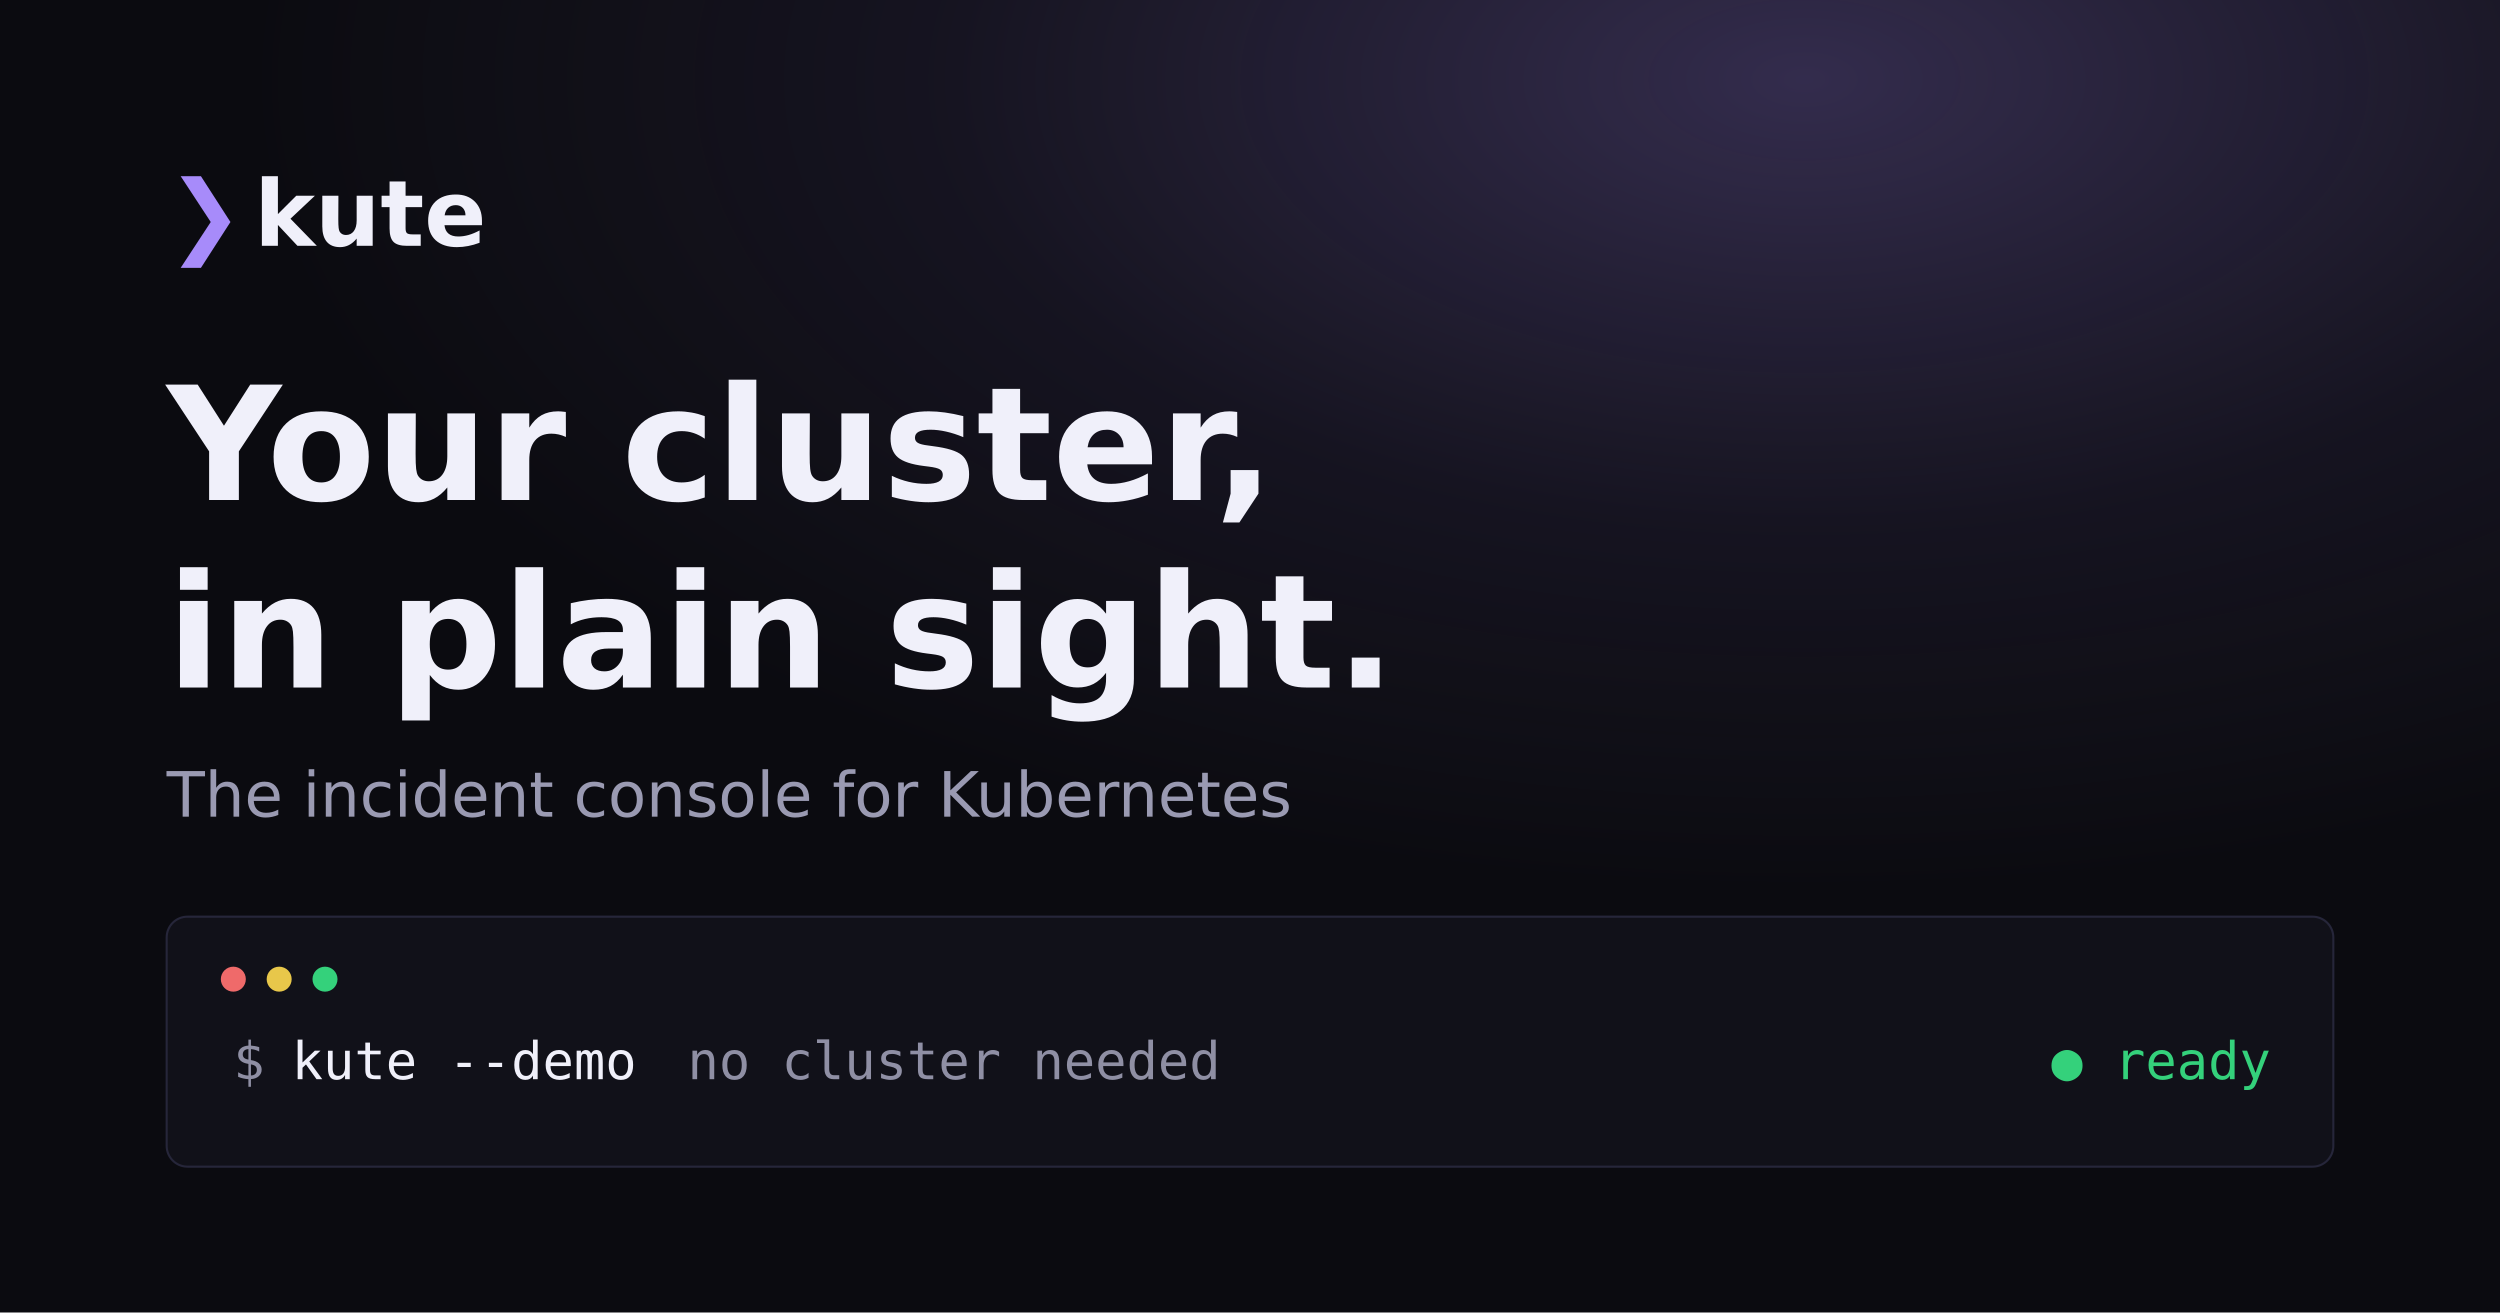
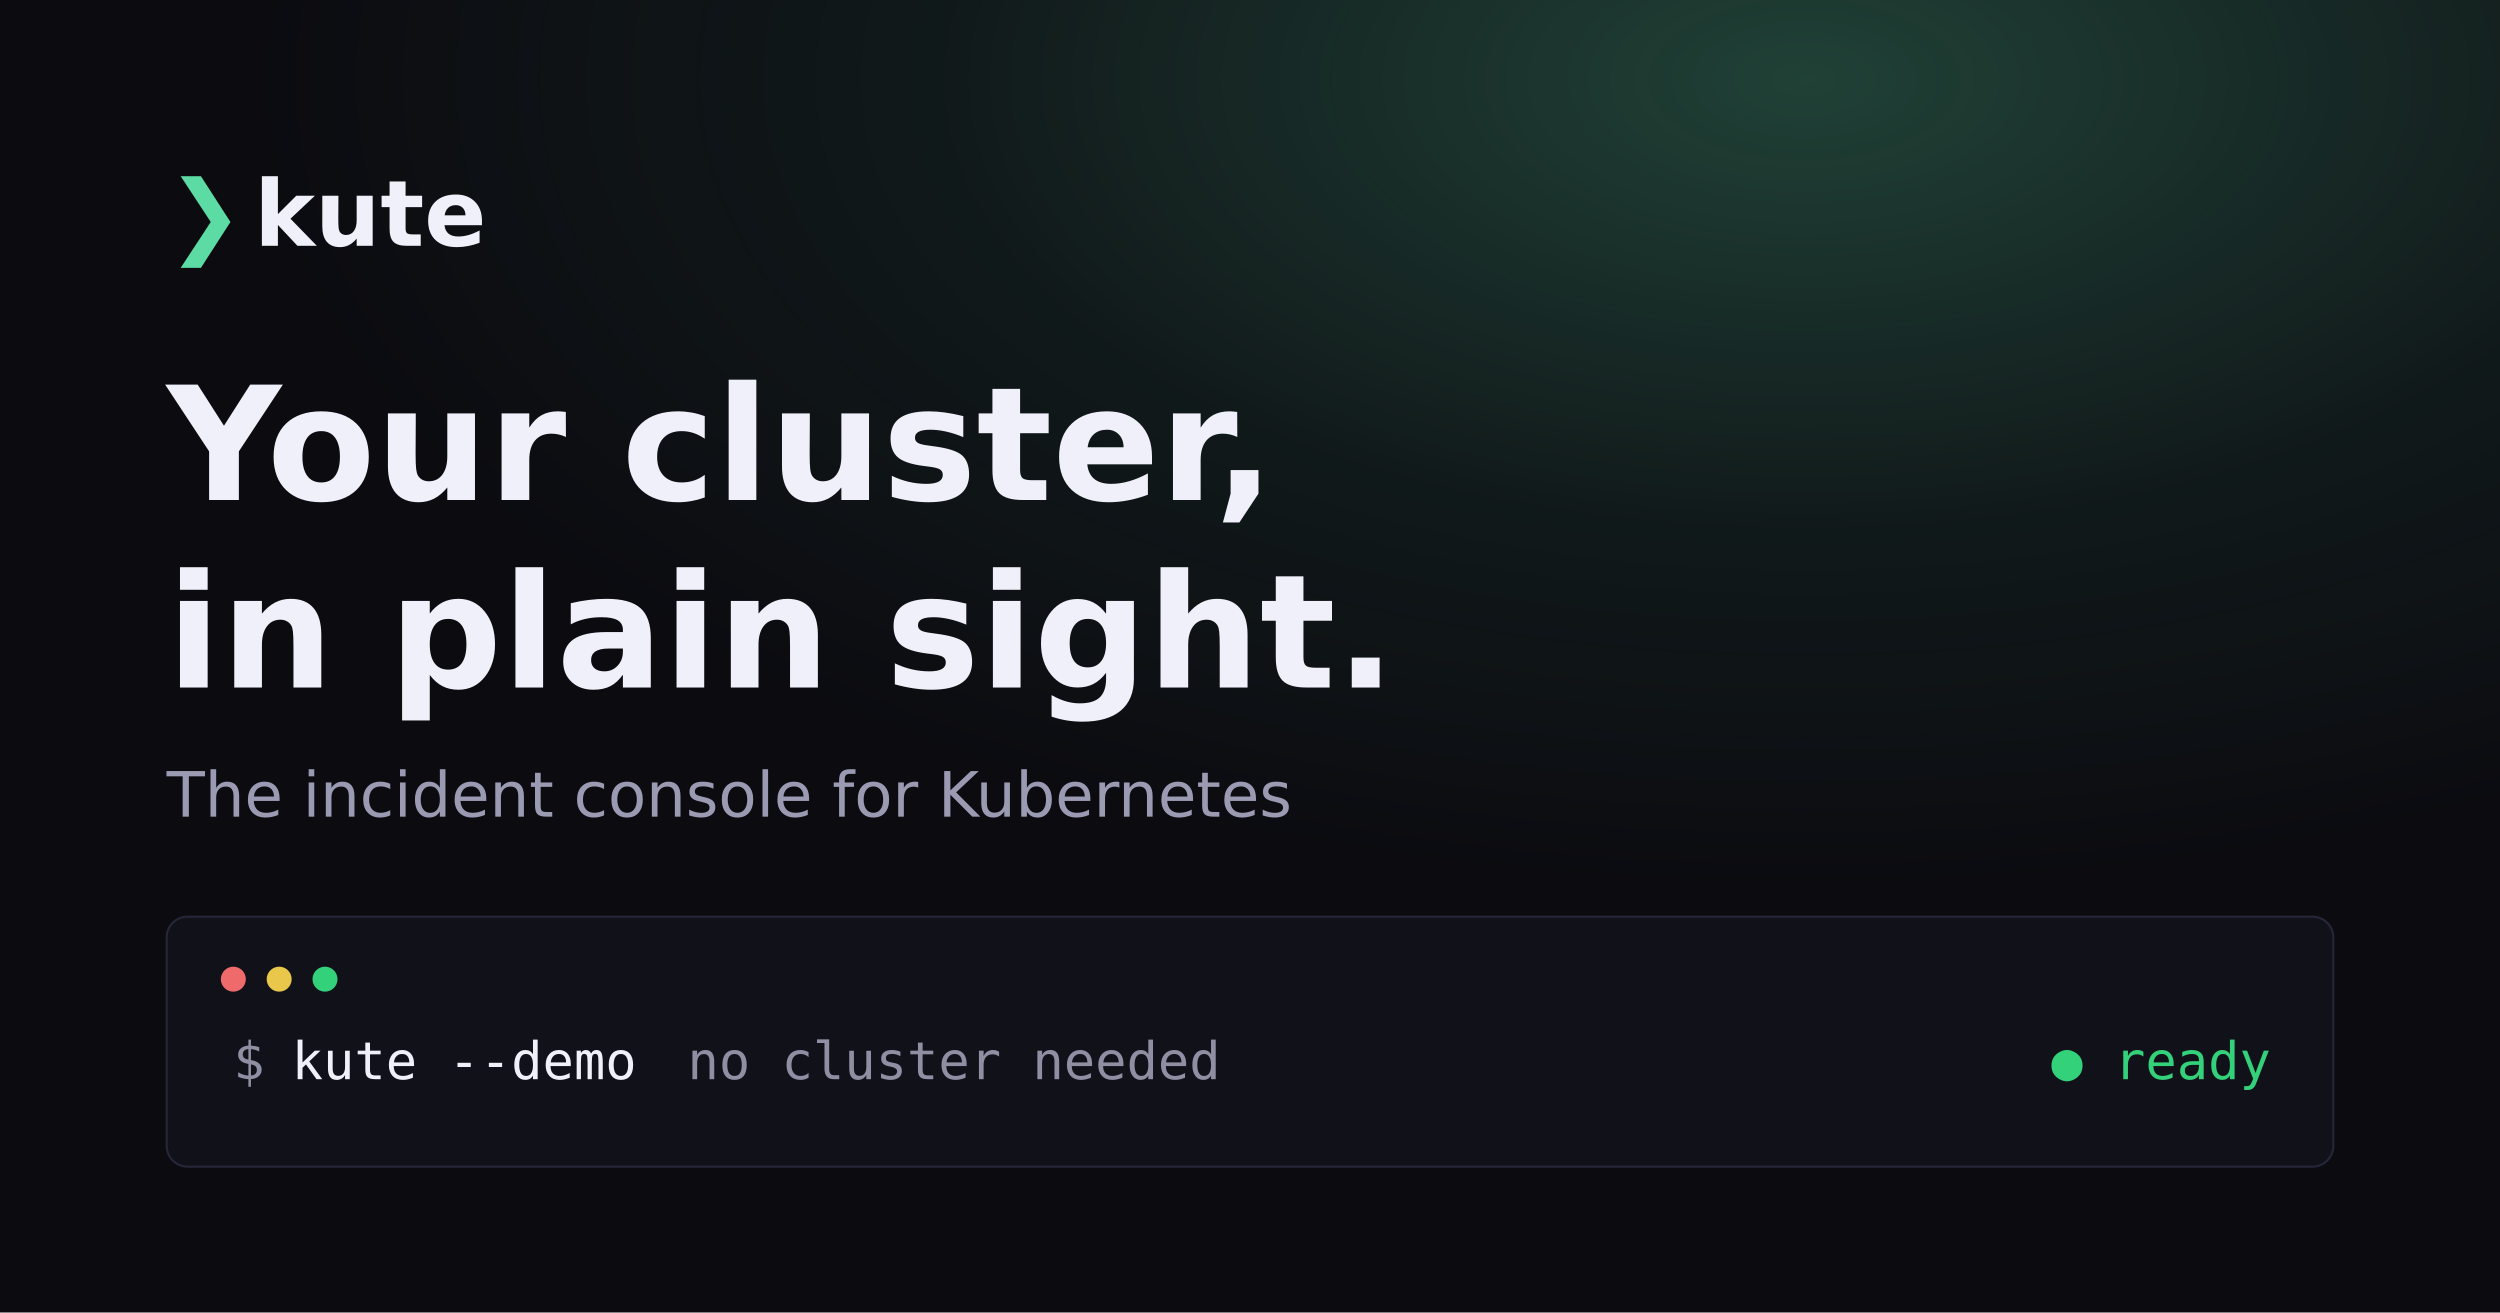
<svg xmlns="http://www.w3.org/2000/svg" width="1200" height="630" viewBox="0 0 1200 630" font-family="DejaVu Sans, Inter, sans-serif">
  <defs>
    <radialGradient id="glow" cx="72%" cy="6%" r="62%">
-       <stop offset="0%" stop-color="#a78bfa" stop-opacity="0.26" />
-       <stop offset="55%" stop-color="#a78bfa" stop-opacity="0.07" />
-       <stop offset="100%" stop-color="#a78bfa" stop-opacity="0" />
+       <stop offset="0%" stop-color="#5ddba4" stop-opacity="0.26" />
+       <stop offset="55%" stop-color="#5ddba4" stop-opacity="0.07" />
+       <stop offset="100%" stop-color="#5ddba4" stop-opacity="0" />
    </radialGradient>
  </defs>
  <rect width="1200" height="630" fill="#0b0b10" />
  <rect width="1200" height="630" fill="url(#glow)" />
-   <text x="80" y="118" fill="#a78bfa" font-size="44" font-weight="bold">❯</text>
+   <text x="80" y="118" fill="#5ddba4" font-size="44" font-weight="bold">❯</text>
  <text x="122" y="118" fill="#f0f0fa" font-size="44" font-weight="bold">kute</text>
  <text x="80" y="240" fill="#f0f0fa" font-size="76" font-weight="bold">Your cluster,</text>
  <text x="80" y="330" fill="#f0f0fa" font-size="76" font-weight="bold">in plain sight.</text>
  <text x="80" y="392" fill="#9a9ab2" font-size="30">The incident console for Kubernetes</text>
  <rect x="80" y="440" width="1040" height="120" rx="10" fill="#111119" stroke="#26263a" />
  <circle cx="112" cy="470" r="6" fill="#ef6a6a" />
  <circle cx="134" cy="470" r="6" fill="#e8c74a" />
  <circle cx="156" cy="470" r="6" fill="#34d17b" />
  <text x="112" y="518" font-family="DejaVu Sans Mono, monospace" font-size="25" fill="#8f8fa4">$</text>
  <text x="140" y="518" font-family="DejaVu Sans Mono, monospace" font-size="25" fill="#f0f0fa">kute --demo</text>
  <text x="330" y="518" font-family="DejaVu Sans Mono, monospace" font-size="25" fill="#8f8fa4">no cluster needed</text>
  <text x="1090" y="518" font-family="DejaVu Sans Mono, monospace" font-size="25" fill="#34d17b" text-anchor="end">● ready</text>
</svg>
